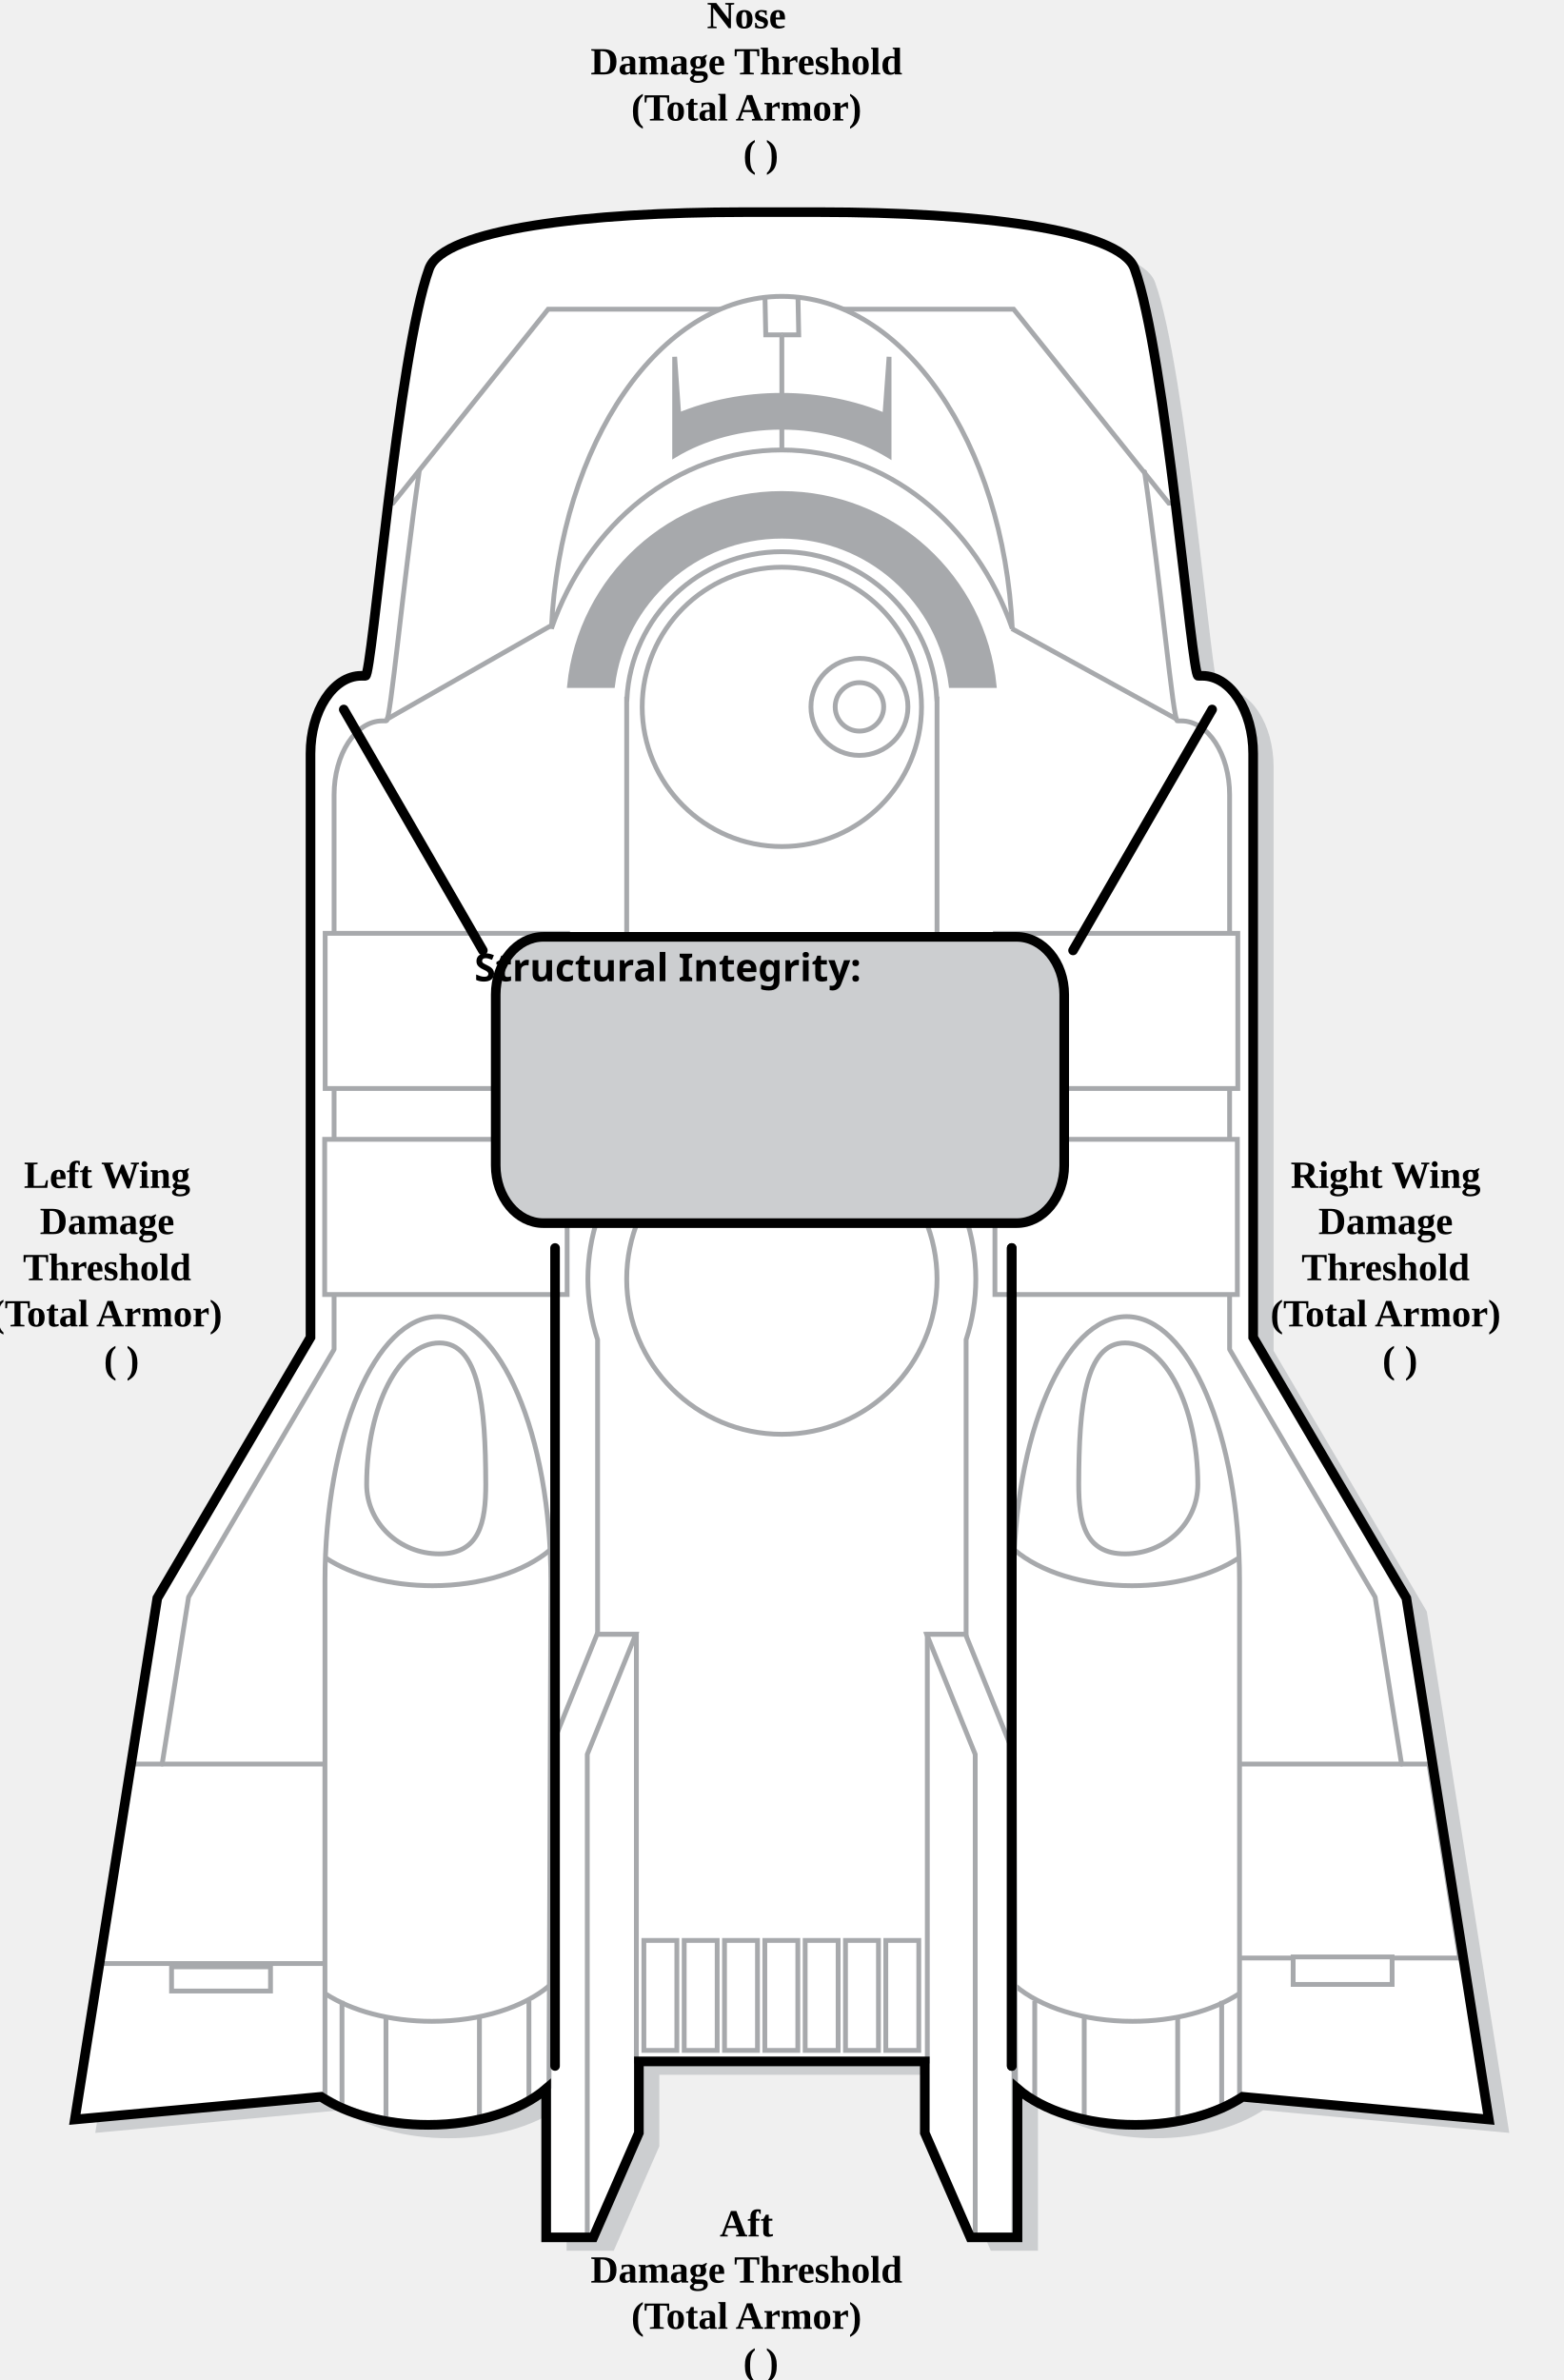
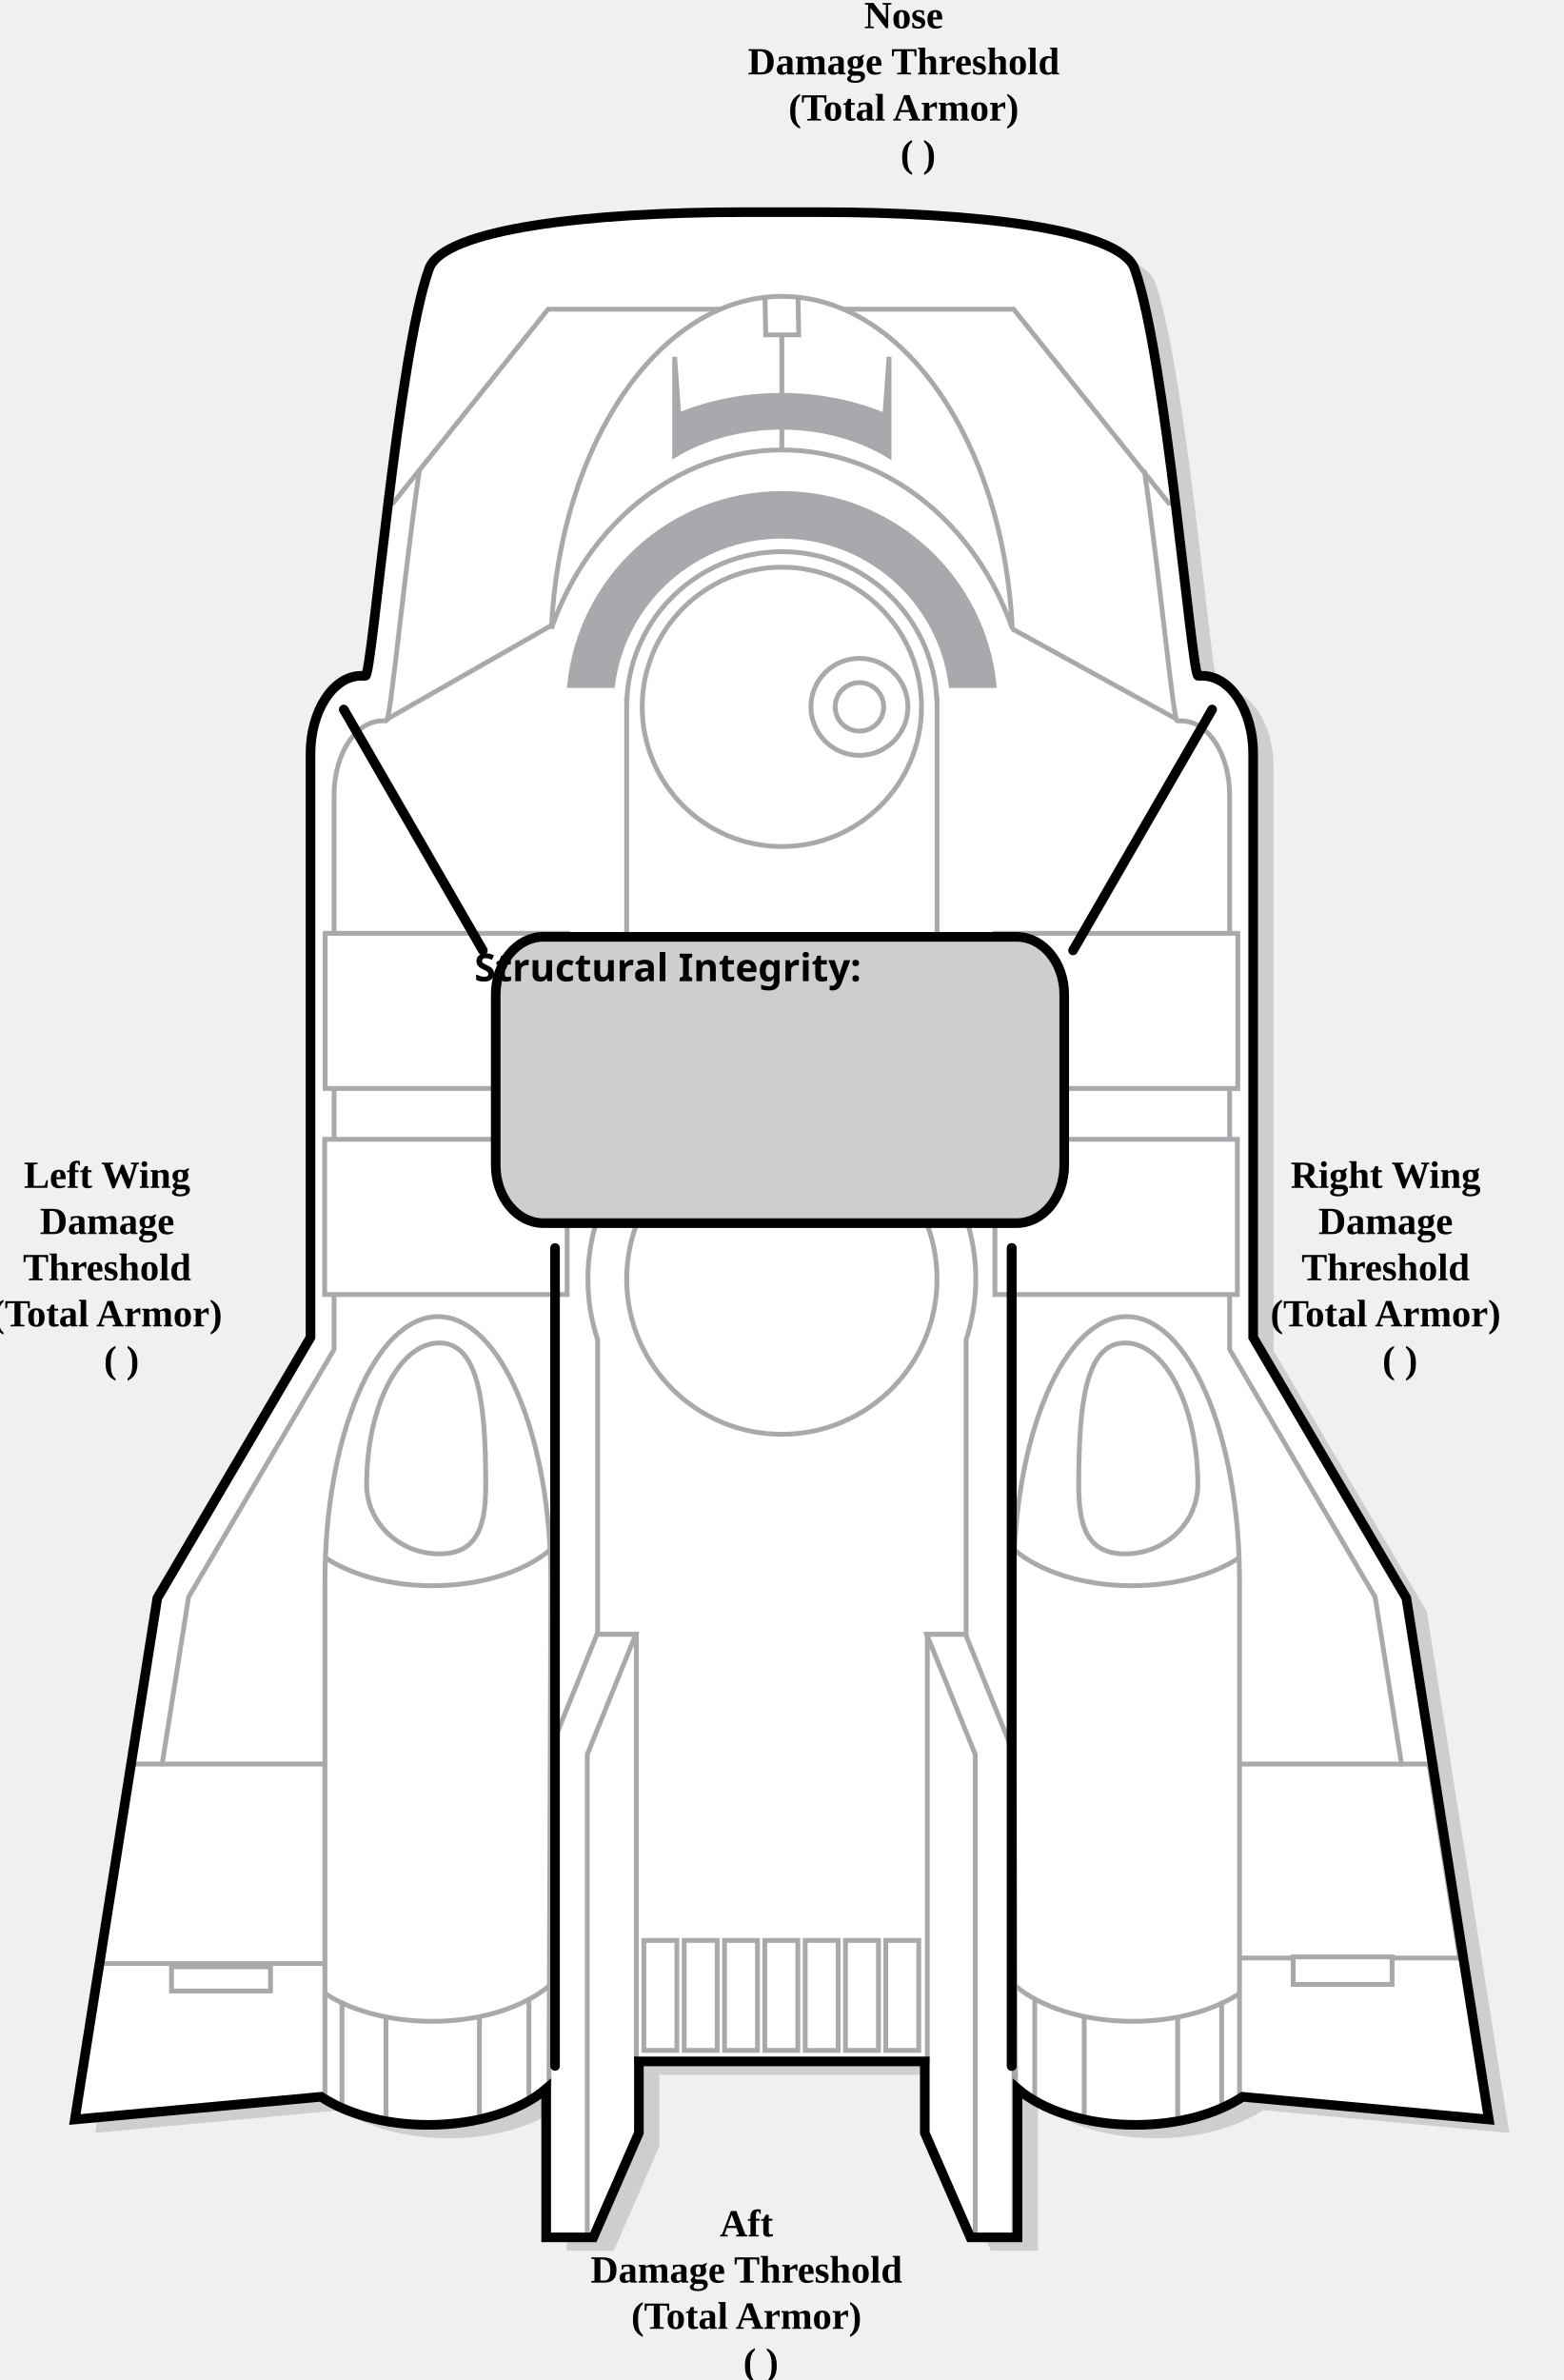
<svg xmlns="http://www.w3.org/2000/svg" version="1.0" x="0" y="0" width="314" height="478" xml:space="preserve">
  <g id="armor_diagram_dropship_aerodyne" transform="matrix(1,0,0,-1,-261.732,727.063)">
    <g id="g2394" transform="translate(548.3167,403.4123)">
      <path d="m 0,0 -30.77,52.362 v 117.223 c 0,8.643 -4.571,15.648 -10.213,15.648 h -0.85 c -1.297,0 -6.487,64.553 -12.765,81.767 -2.91,7.99 -32.006,11.343 -63.111,11.353 -2.564,10e-4 -15.46,0 -15.46,0 -31.105,-0.01 -60.205,-3.363 -63.117,-11.353 -6.276,-17.214 -11.467,-81.767 -12.765,-81.767 h -0.85 c -5.637,0 -10.21,-7.005 -10.21,-15.648 V 52.362 L -250.879,0 l -16.567,-104.718 49.452,4.557 c 5.204,-3.447 12.924,-5.634 21.548,-5.634 9.892,0 18.584,2.88 23.668,7.238 v -29.832 h 9.469 l 9.157,20.985 v 14.354 h 57.426 v -14.354 l 9.155,-20.985 h 9.469 v 29.832 c 5.084,-4.358 13.774,-7.238 23.665,-7.238 8.624,0 16.346,2.187 21.555,5.634 l 49.445,-4.557 z" style="fill:#ccced0;fill-opacity:1;fill-rule:nonzero;stroke:none" id="path2396" />
    </g>
    <g id="g2398" transform="translate(544.2098,406.1016)">
      <path d="m 0,0 -30.771,52.362 v 117.223 c 0,8.642 -4.57,15.648 -10.212,15.648 h -0.85 c -1.297,0 -6.487,64.554 -12.765,81.767 -2.91,7.989 -32.006,11.342 -63.111,11.353 -2.565,10e-4 -15.46,0 -15.46,0 -31.105,-0.011 -60.205,-3.364 -63.117,-11.353 -6.276,-17.213 -11.467,-81.767 -12.765,-81.767 h -0.85 c -5.638,0 -10.21,-7.006 -10.21,-15.648 V 52.362 L -250.879,0 l -16.567,-104.718 49.451,4.557 c 5.205,-3.447 12.925,-5.634 21.549,-5.634 9.892,0 18.584,2.88 23.668,7.238 v -29.832 h 9.469 l 9.157,20.985 v 14.354 h 57.426 v -14.354 l 9.155,-20.985 h 9.469 v 29.832 c 5.084,-4.358 13.774,-7.238 23.665,-7.238 8.624,0 16.345,2.187 21.555,5.634 l 49.444,-4.557 z" style="fill:#ffffff;fill-opacity:1;fill-rule:nonzero;stroke:none" id="path2400" />
    </g>
    <g id="g2402" transform="translate(554.9207,333.815)">
      <path d="M 0,0 H -45.134 V 38.958 H -6.165 Z" style="fill:#ffffff;fill-opacity:1;fill-rule:nonzero;stroke:none" id="path2404" />
    </g>
    <g id="g2406" transform="translate(554.9207,333.815)">
      <path d="M 0,0 H -45.134 V 38.958 H -6.165 Z" style="fill:none;stroke:#a7a9ac;stroke-width:0.966;stroke-linecap:butt;stroke-linejoin:miter;stroke-miterlimit:4;stroke-dasharray:none;stroke-opacity:1" id="path2408" />
    </g>
    <g id="g2410" transform="translate(281.8829,332.7104)">
      <path d="M 0,0 H 45.131 V 40.063 H 6.163 Z" style="fill:#ffffff;fill-opacity:1;fill-rule:nonzero;stroke:none" id="path2412" />
    </g>
    <g id="g2414" transform="translate(281.8829,332.7104)">
      <path d="M 0,0 H 45.131 V 40.063 H 6.163 Z" style="fill:none;stroke:#a7a9ac;stroke-width:0.966;stroke-linecap:butt;stroke-linejoin:miter;stroke-miterlimit:4;stroke-dasharray:none;stroke-opacity:1" id="path2416" />
    </g>
    <g id="g2418" transform="translate(384.7659,589.3804)">
      <path d="M 0,0 C 2.109,16.91 16.526,29.998 34.008,29.998 51.492,29.998 65.904,16.91 68.015,0 h 8.634 C 74.498,21.656 56.228,38.569 34.008,38.569 11.787,38.569 -6.482,21.656 -8.634,0 Z" style="fill:#a7a9ac;fill-opacity:1;fill-rule:nonzero;stroke:none" id="path2420" />
    </g>
    <g id="g2422" transform="translate(384.7659,589.3804)">
      <path d="M 0,0 C 2.109,16.91 16.526,29.998 34.008,29.998 51.492,29.998 65.904,16.91 68.015,0 h 8.634 C 74.498,21.656 56.228,38.569 34.008,38.569 11.787,38.569 -6.482,21.656 -8.634,0 Z" style="fill:none;stroke:#a7a9ac;stroke-width:0.966;stroke-linecap:butt;stroke-linejoin:miter;stroke-miterlimit:4;stroke-dasharray:none;stroke-opacity:1" id="path2424" />
    </g>
    <g id="g2426" transform="translate(418.7737,684.4385)">
      <path d="m 0,0 c -33.854,0.577 -67.689,-2.64 -70.845,-11.288 -3.123,-8.577 -5.982,-28.907 -8.224,-47.149 h 0.957 l 31.166,38.958 h 93.501 l 31.166,-38.958 h 1.345 c -2.242,18.242 -5.1,38.572 -8.228,47.149 C 67.688,-2.64 33.852,0.577 0,0 Z" style="fill:none;stroke:#a7a9ac;stroke-width:0.966;stroke-linecap:butt;stroke-linejoin:miter;stroke-miterlimit:4;stroke-dasharray:none;stroke-opacity:1" id="path2428" />
    </g>
    <g id="g2430" transform="translate(434.3584,580.226)">
      <path d="m 0,0 c -2.689,0 -4.872,2.18 -4.872,4.868 0,2.69 2.183,4.871 4.872,4.871 2.688,0 4.867,-2.181 4.867,-4.871 C 4.867,2.18 2.688,0 0,0 m 0,14.608 c -5.381,0 -9.741,-4.361 -9.741,-9.74 0,-5.377 4.36,-9.739 9.741,-9.739 5.378,0 9.738,4.362 9.738,9.739 0,5.379 -4.36,9.74 -9.738,9.74" style="fill:#ffffff;fill-opacity:1;fill-rule:nonzero;stroke:none" id="path2432" />
    </g>
    <g id="g2434" transform="translate(434.3584,580.226)">
      <path d="m 0,0 c -2.689,0 -4.872,2.18 -4.872,4.868 0,2.69 2.183,4.871 4.872,4.871 2.688,0 4.867,-2.181 4.867,-4.871 C 4.867,2.18 2.688,0 0,0 Z m 0,14.608 c -5.381,0 -9.741,-4.361 -9.741,-9.74 0,-5.377 4.36,-9.739 9.741,-9.739 5.378,0 9.738,4.362 9.738,9.739 0,5.379 -4.36,9.74 -9.738,9.74 z" style="fill:none;stroke:#a7a9ac;stroke-width:0.966;stroke-linecap:butt;stroke-linejoin:miter;stroke-miterlimit:4;stroke-dasharray:none;stroke-opacity:1" id="path2436" />
    </g>
    <g id="g2438" transform="translate(418.7737,439.0019)">
      <path d="m 0,0 c -17.212,0 -31.168,13.954 -31.168,31.167 0,17.212 13.956,31.166 31.168,31.166 17.211,0 31.168,-13.954 31.168,-31.166 C 31.168,13.954 17.211,0 0,0 m 0,174.143 c 15.491,0 28.051,-12.558 28.051,-28.05 0,-15.491 -12.56,-28.049 -28.051,-28.049 -15.491,0 -28.051,12.558 -28.051,28.049 0,15.492 12.56,28.05 28.051,28.05 M 37.009,18.999 c 1.258,3.831 1.947,7.917 1.947,12.168 0,8.77 -2.899,16.864 -7.788,23.375 v 93.11 H 31.126 C 30.315,164.141 16.687,177.261 0,177.261 c -16.69,0 -30.316,-13.12 -31.128,-29.609 h -0.04 v -93.11 c -4.892,-6.511 -7.791,-14.605 -7.791,-23.375 0,-4.251 0.691,-8.336 1.949,-12.167 v -59.175 h 7.789 v -85.708 h 58.439 v 85.708 h 7.791 z" style="fill:#ffffff;fill-opacity:1;fill-rule:nonzero;stroke:none" id="path2440" />
    </g>
    <g id="g2442" transform="translate(418.7737,439.0019)">
      <path d="m 0,0 c -17.212,0 -31.168,13.954 -31.168,31.167 0,17.212 13.956,31.166 31.168,31.166 17.211,0 31.168,-13.954 31.168,-31.166 C 31.168,13.954 17.211,0 0,0 Z m 0,174.143 c 15.491,0 28.051,-12.558 28.051,-28.05 0,-15.491 -12.56,-28.049 -28.051,-28.049 -15.491,0 -28.051,12.558 -28.051,28.049 0,15.492 12.56,28.05 28.051,28.05 z M 37.009,18.999 c 1.258,3.831 1.947,7.917 1.947,12.168 0,8.77 -2.899,16.864 -7.788,23.375 v 93.11 H 31.126 C 30.315,164.141 16.687,177.261 0,177.261 c -16.69,0 -30.316,-13.12 -31.128,-29.609 h -0.04 v -93.11 c -4.892,-6.511 -7.791,-14.605 -7.791,-23.375 0,-4.251 0.691,-8.336 1.949,-12.167 v -59.175 h 7.789 v -85.708 h 58.439 v 85.708 h 7.791 z" style="fill:none;stroke:#a7a9ac;stroke-width:0.966;stroke-linecap:butt;stroke-linejoin:miter;stroke-miterlimit:4;stroke-dasharray:none;stroke-opacity:1" id="path2444" />
    </g>
    <g id="g2446" transform="translate(372.0506,375.0858)">
      <path d="m 0,0 9.593,23.741 h 7.791 L 7.643,-0.364 V -97.396 H 0 l -0.146,-0.365 V -97.396 -0.364 0 Z" style="fill:#ffffff;fill-opacity:1;fill-rule:nonzero;stroke:none" id="path2448" />
    </g>
    <g id="g2450" transform="translate(372.0506,375.0858)">
      <path d="m 0,0 9.593,23.741 h 7.791 L 7.643,-0.364 V -97.396 H 0 l -0.146,-0.365 V -97.396 -0.364 0 Z" style="fill:none;stroke:#a7a9ac;stroke-width:0.966;stroke-linecap:butt;stroke-linejoin:miter;stroke-miterlimit:4;stroke-dasharray:none;stroke-opacity:1" id="path2452" />
    </g>
    <g id="g2454" transform="translate(465.2552,375.0858)">
      <path d="m 0,0 -9.593,23.741 h -7.79 l 9.74,-24.105 V -97.396 H 0 l 0.148,-0.365 v 0.365 97.032 l 0,0.364 z" style="fill:#ffffff;fill-opacity:1;fill-rule:nonzero;stroke:none" id="path2456" />
    </g>
    <g id="g2458" transform="translate(465.2552,375.0858)">
      <path d="m 0,0 -9.593,23.741 h -7.79 l 9.74,-24.105 V -97.396 H 0 l 0.148,-0.365 v 0.365 97.032 l 0,0.364 z" style="fill:none;stroke:#a7a9ac;stroke-width:0.966;stroke-linecap:butt;stroke-linejoin:miter;stroke-miterlimit:4;stroke-dasharray:none;stroke-opacity:1" id="path2460" />
    </g>
    <path d="M 316.068,327.184 H 296.19 v 4.863 h 19.878 z" style="fill:#ffffff;fill-opacity:1;fill-rule:nonzero;stroke:none" id="path2462" />
    <g id="g2464" transform="translate(316.0677,327.1843)">
      <path d="M 0,0 H -19.878 V 4.863 H 0 Z" style="fill:none;stroke:#a7a9ac;stroke-width:0.966;stroke-linecap:butt;stroke-linejoin:miter;stroke-miterlimit:4;stroke-dasharray:none;stroke-opacity:1" id="path2466" />
    </g>
    <path d="m 397.685,315.261 h -6.625 v 22.085 h 6.625 z" style="fill:#ffffff;fill-opacity:1;fill-rule:nonzero;stroke:none" id="path2468" />
    <g id="g2470" transform="translate(397.685,315.2611)">
      <path d="M 0,0 H -6.625 V 22.085 H 0 Z" style="fill:none;stroke:#a7a9ac;stroke-width:0.966;stroke-linecap:butt;stroke-linejoin:miter;stroke-miterlimit:4;stroke-dasharray:none;stroke-opacity:1" id="path2472" />
    </g>
    <path d="m 405.784,315.261 h -6.626 v 22.085 h 6.626 z" style="fill:#ffffff;fill-opacity:1;fill-rule:nonzero;stroke:none" id="path2474" />
    <g id="g2476" transform="translate(405.7842,315.2611)">
      <path d="M 0,0 H -6.626 V 22.085 H 0 Z" style="fill:none;stroke:#a7a9ac;stroke-width:0.966;stroke-linecap:butt;stroke-linejoin:miter;stroke-miterlimit:4;stroke-dasharray:none;stroke-opacity:1" id="path2478" />
    </g>
    <path d="m 413.88,315.261 h -6.624 v 22.085 h 6.624 z" style="fill:#ffffff;fill-opacity:1;fill-rule:nonzero;stroke:none" id="path2480" />
    <g id="g2482" transform="translate(413.8804,315.2611)">
      <path d="M 0,0 H -6.624 V 22.085 H 0 Z" style="fill:none;stroke:#a7a9ac;stroke-width:0.966;stroke-linecap:butt;stroke-linejoin:miter;stroke-miterlimit:4;stroke-dasharray:none;stroke-opacity:1" id="path2484" />
    </g>
    <path d="m 421.982,315.261 h -6.628 v 22.085 h 6.628 z" style="fill:#ffffff;fill-opacity:1;fill-rule:nonzero;stroke:none" id="path2486" />
    <g id="g2488" transform="translate(421.9815,315.2611)">
      <path d="M 0,0 H -6.628 V 22.085 H 0 Z" style="fill:none;stroke:#a7a9ac;stroke-width:0.966;stroke-linecap:butt;stroke-linejoin:miter;stroke-miterlimit:4;stroke-dasharray:none;stroke-opacity:1" id="path2490" />
    </g>
    <path d="m 430.078,315.261 h -6.625 v 22.085 h 6.625 z" style="fill:#ffffff;fill-opacity:1;fill-rule:nonzero;stroke:none" id="path2492" />
    <g id="g2494" transform="translate(430.0778,315.2611)">
      <path d="M 0,0 H -6.625 V 22.085 H 0 Z" style="fill:none;stroke:#a7a9ac;stroke-width:0.966;stroke-linecap:butt;stroke-linejoin:miter;stroke-miterlimit:4;stroke-dasharray:none;stroke-opacity:1" id="path2496" />
    </g>
    <path d="m 438.179,315.261 h -6.625 v 22.085 h 6.625 z" style="fill:#ffffff;fill-opacity:1;fill-rule:nonzero;stroke:none" id="path2498" />
    <g id="g2500" transform="translate(438.1789,315.2611)">
      <path d="M 0,0 H -6.625 V 22.085 H 0 Z" style="fill:none;stroke:#a7a9ac;stroke-width:0.966;stroke-linecap:butt;stroke-linejoin:miter;stroke-miterlimit:4;stroke-dasharray:none;stroke-opacity:1" id="path2502" />
    </g>
    <path d="m 446.276,315.261 h -6.624 v 22.085 h 6.624 z" style="fill:#ffffff;fill-opacity:1;fill-rule:nonzero;stroke:none" id="path2504" />
    <g id="g2506" transform="translate(446.2761,315.2611)">
      <path d="M 0,0 H -6.624 V 22.085 H 0 Z" style="fill:none;stroke:#a7a9ac;stroke-width:0.966;stroke-linecap:butt;stroke-linejoin:miter;stroke-miterlimit:4;stroke-dasharray:none;stroke-opacity:1" id="path2508" />
    </g>
    <g id="g2510" transform="translate(345.9296,632.3785)">
      <path d="M 0,0 C -3.307,-22.98 -5.765,-50.099 -6.584,-50.099 H -7.39 c -5.358,0 -9.702,-6.656 -9.702,-14.866 v -111.362 l -29.227,-49.742 -5.307,-33.536" style="fill:none;stroke:#a7a9ac;stroke-width:0.966;stroke-linecap:round;stroke-linejoin:round;stroke-miterlimit:4;stroke-dasharray:none;stroke-opacity:1" id="path2512" />
    </g>
    <g id="g2514" transform="translate(543.2411,372.773)">
      <path d="M 0,0 -5.304,33.536 -34.535,83.279 V 194.64 c 0,8.21 -4.343,14.867 -9.701,14.867 h -0.806 c -0.821,0 -3.271,27.051 -6.57,50.012" style="fill:none;stroke:#a7a9ac;stroke-width:0.966;stroke-linecap:round;stroke-linejoin:round;stroke-miterlimit:4;stroke-dasharray:none;stroke-opacity:1" id="path2516" />
    </g>
    <path d="m 375.644,467.072 h -48.699 v 31.167 h 48.699 z" style="fill:#ffffff;fill-opacity:1;fill-rule:nonzero;stroke:none" id="path2518" />
    <g id="g2520" transform="translate(375.644,467.0721)">
      <path d="M 0,0 H -48.699 V 31.167 H 0 Z" style="fill:none;stroke:#a7a9ac;stroke-width:0.966;stroke-linecap:butt;stroke-linejoin:miter;stroke-miterlimit:4;stroke-dasharray:none;stroke-opacity:1" id="path2522" />
    </g>
    <path d="M 375.739,539.615 H 327.042 V 508.45 h 48.697 z" style="fill:#ffffff;fill-opacity:1;fill-rule:nonzero;stroke:none" id="path2524" />
    <g id="g2526" transform="translate(375.7386,539.6147)">
      <path d="M 0,0 H -48.697 V -31.165 H 0 Z" style="fill:none;stroke:#a7a9ac;stroke-width:0.966;stroke-linecap:butt;stroke-linejoin:miter;stroke-miterlimit:4;stroke-dasharray:none;stroke-opacity:1" id="path2528" />
    </g>
    <path d="M 510.265,467.072 H 461.57 v 31.167 h 48.695 z" style="fill:#ffffff;fill-opacity:1;fill-rule:nonzero;stroke:none" id="path2530" />
    <g id="g2532" transform="translate(510.2646,467.0721)">
      <path d="M 0,0 H -48.695 V 31.167 H 0 Z" style="fill:none;stroke:#a7a9ac;stroke-width:0.966;stroke-linecap:butt;stroke-linejoin:miter;stroke-miterlimit:4;stroke-dasharray:none;stroke-opacity:1" id="path2534" />
    </g>
    <path d="M 510.357,539.615 H 461.662 V 508.45 h 48.695 z" style="fill:#ffffff;fill-opacity:1;fill-rule:nonzero;stroke:none" id="path2536" />
    <g id="g2538" transform="translate(510.3574,539.6147)">
      <path d="M 0,0 H -48.695 V -31.165 H 0 Z" style="fill:none;stroke:#a7a9ac;stroke-width:0.966;stroke-linecap:butt;stroke-linejoin:miter;stroke-miterlimit:4;stroke-dasharray:none;stroke-opacity:1" id="path2540" />
    </g>
    <g id="g2542" transform="translate(372.2978,601.3483)">
      <path d="M 0,0 -33.041,-18.84" style="fill:#ffffff;fill-opacity:1;fill-rule:nonzero;stroke:#a7a9ac;stroke-width:0.966;stroke-linecap:butt;stroke-linejoin:miter;stroke-miterlimit:4;stroke-dasharray:none;stroke-opacity:1" id="path2544" />
    </g>
    <g id="g2546" transform="translate(464.9552,600.8148)">
      <path d="M 0,0 33.325,-18.307" style="fill:#ffffff;fill-opacity:1;fill-rule:nonzero;stroke:#a7a9ac;stroke-width:0.966;stroke-linecap:butt;stroke-linejoin:miter;stroke-miterlimit:4;stroke-dasharray:none;stroke-opacity:1" id="path2548" />
    </g>
    <g id="g2550" transform="translate(335.3773,428.9368)">
      <path d="m 0,0 c 0,0.024 0.003,0.046 0.003,0.071 0.039,15.666 6.565,28.341 14.607,28.341 8.041,0 9.27,-12.605 9.313,-28.271 0,-0.024 0.003,-0.046 0.003,-0.071 0,-7.707 -1.248,-14.024 -9.316,-14.024 C 6.54,-13.954 0,-7.706 0,0 m -8.374,-19.478 v -0.002 -103.349 c 5.204,-3.365 12.821,-5.493 21.327,-5.493 9.89,0 18.584,2.877 23.669,7.238 L 37.01,-19.48 v 0.002 C 37.01,9.89 26.851,33.699 14.317,33.699 1.783,33.699 -8.374,9.89 -8.374,-19.478" style="fill:#ffffff;fill-opacity:1;fill-rule:nonzero;stroke:none" id="path2552" />
    </g>
    <g id="g2554" transform="translate(335.3773,428.9368)">
      <path d="m 0,0 c 0,0.024 0.003,0.046 0.003,0.071 0.039,15.666 6.565,28.341 14.607,28.341 8.041,0 9.27,-12.605 9.313,-28.271 0,-0.024 0.003,-0.046 0.003,-0.071 0,-7.707 -1.248,-14.024 -9.316,-14.024 C 6.54,-13.954 0,-7.706 0,0 Z m -8.374,-19.478 v -0.002 -103.349 c 5.204,-3.365 12.821,-5.493 21.327,-5.493 9.89,0 18.584,2.877 23.669,7.238 L 37.01,-19.48 v 0.002 C 37.01,9.89 26.851,33.699 14.317,33.699 1.783,33.699 -8.374,9.89 -8.374,-19.478 Z" style="fill:none;stroke:#a7a9ac;stroke-width:0.966;stroke-linecap:butt;stroke-linejoin:miter;stroke-miterlimit:4;stroke-dasharray:none;stroke-opacity:1" id="path2556" />
    </g>
    <g id="g2558" transform="translate(372.078,328.2657)">
      <path d="m 0,0 c -5.097,-4.32 -13.744,-7.167 -23.583,-7.167 -8.504,0 -16.123,2.128 -21.329,5.492" style="fill:none;stroke:#a7a9ac;stroke-width:0.966;stroke-linecap:butt;stroke-linejoin:miter;stroke-miterlimit:4;stroke-dasharray:none;stroke-opacity:1" id="path2560" />
    </g>
    <g id="g2562" transform="translate(372.1865,415.754)">
      <path d="m 0,0 c -5.098,-4.319 -13.747,-7.166 -23.582,-7.166 -8.502,0 -16.124,2.128 -21.329,5.493" style="fill:none;stroke:#a7a9ac;stroke-width:0.966;stroke-linecap:butt;stroke-linejoin:miter;stroke-miterlimit:4;stroke-dasharray:none;stroke-opacity:1" id="path2564" />
    </g>
    <g id="g2566" transform="translate(339.2569,302.0089)">
      <path d="M 0,0 V 19.88" style="fill:none;stroke:#a7a9ac;stroke-width:0.966;stroke-linecap:butt;stroke-linejoin:miter;stroke-miterlimit:4;stroke-dasharray:none;stroke-opacity:1" id="path2568" />
    </g>
    <g id="g2570" transform="translate(358.0298,302.0089)">
      <path d="M 0,0 V 19.878" style="fill:none;stroke:#a7a9ac;stroke-width:0.966;stroke-linecap:butt;stroke-linejoin:miter;stroke-miterlimit:4;stroke-dasharray:none;stroke-opacity:1" id="path2572" />
    </g>
    <g id="g2574" transform="translate(330.425,304.216)">
      <path d="M 0,0 V 20.983" style="fill:none;stroke:#a7a9ac;stroke-width:0.966;stroke-linecap:butt;stroke-linejoin:miter;stroke-miterlimit:4;stroke-dasharray:none;stroke-opacity:1" id="path2576" />
    </g>
    <g id="g2578" transform="translate(367.971,305.3225)">
      <path d="M 0,0 V 19.876" style="fill:none;stroke:#a7a9ac;stroke-width:0.966;stroke-linecap:butt;stroke-linejoin:miter;stroke-miterlimit:4;stroke-dasharray:none;stroke-opacity:1" id="path2580" />
    </g>
    <g id="g2582" transform="translate(487.7164,414.9829)">
      <path d="m 0,0 c -8.067,0 -9.314,6.317 -9.314,14.024 0,0.024 0.002,0.046 0.002,0.071 0.04,15.666 1.27,28.272 9.312,28.272 8.042,0 14.57,-12.677 14.608,-28.341 0,-0.025 0.002,-0.047 0.002,-0.073 C 14.61,6.247 8.069,0 0,0 M 0.295,47.652 C -12.24,47.652 -22.4,23.843 -22.4,-5.523 v -0.003 l 0.39,-101.605 c 5.083,-4.359 13.776,-7.237 23.668,-7.237 8.503,0 16.123,2.127 21.33,5.494 v 103.348 0.003 c 0,29.366 -10.162,53.175 -22.693,53.175" style="fill:#ffffff;fill-opacity:1;fill-rule:nonzero;stroke:none" id="path2584" />
    </g>
    <g id="g2586" transform="translate(487.7164,414.9829)">
      <path d="m 0,0 c -8.067,0 -9.314,6.317 -9.314,14.024 0,0.024 0.002,0.046 0.002,0.071 0.04,15.666 1.27,28.272 9.312,28.272 8.042,0 14.57,-12.677 14.608,-28.341 0,-0.025 0.002,-0.047 0.002,-0.073 C 14.61,6.247 8.069,0 0,0 Z M 0.295,47.652 C -12.24,47.652 -22.4,23.843 -22.4,-5.523 v -0.003 l 0.39,-101.605 c 5.083,-4.359 13.776,-7.237 23.668,-7.237 8.503,0 16.123,2.127 21.33,5.494 v 103.348 0.003 c 0,29.366 -10.162,53.175 -22.693,53.175 z" style="fill:none;stroke:#a7a9ac;stroke-width:0.966;stroke-linecap:butt;stroke-linejoin:miter;stroke-miterlimit:4;stroke-dasharray:none;stroke-opacity:1" id="path2588" />
    </g>
    <g id="g2590" transform="translate(465.6287,328.2657)">
      <path d="m 0,0 c 5.094,-4.32 13.742,-7.167 23.578,-7.167 8.508,0 16.126,2.128 21.329,5.492" style="fill:none;stroke:#a7a9ac;stroke-width:0.966;stroke-linecap:butt;stroke-linejoin:miter;stroke-miterlimit:4;stroke-dasharray:none;stroke-opacity:1" id="path2592" />
    </g>
    <g id="g2594" transform="translate(465.5175,415.754)">
      <path d="m 0,0 c 5.099,-4.319 13.745,-7.166 23.583,-7.166 8.501,0 16.125,2.128 21.331,5.493" style="fill:none;stroke:#a7a9ac;stroke-width:0.966;stroke-linecap:butt;stroke-linejoin:miter;stroke-miterlimit:4;stroke-dasharray:none;stroke-opacity:1" id="path2596" />
    </g>
    <g id="g2598" transform="translate(498.28,302.0089)">
      <path d="M 0,0 V 19.88" style="fill:none;stroke:#a7a9ac;stroke-width:0.966;stroke-linecap:butt;stroke-linejoin:miter;stroke-miterlimit:4;stroke-dasharray:none;stroke-opacity:1" id="path2600" />
    </g>
    <g id="g2602" transform="translate(479.5071,302.0089)">
      <path d="M 0,0 V 19.878" style="fill:none;stroke:#a7a9ac;stroke-width:0.966;stroke-linecap:butt;stroke-linejoin:miter;stroke-miterlimit:4;stroke-dasharray:none;stroke-opacity:1" id="path2604" />
    </g>
    <g id="g2606" transform="translate(507.1165,304.216)">
      <path d="M 0,0 V 20.983" style="fill:none;stroke:#a7a9ac;stroke-width:0.966;stroke-linecap:butt;stroke-linejoin:miter;stroke-miterlimit:4;stroke-dasharray:none;stroke-opacity:1" id="path2608" />
    </g>
    <g id="g2610" transform="translate(469.5678,305.3225)">
      <path d="M 0,0 V 19.876" style="fill:none;stroke:#a7a9ac;stroke-width:0.966;stroke-linecap:butt;stroke-linejoin:miter;stroke-miterlimit:4;stroke-dasharray:none;stroke-opacity:1" id="path2612" />
    </g>
    <g id="g2614" transform="translate(544.2098,406.1016)">
      <path d="m 0,0 -30.771,52.362 v 117.223 c 0,8.642 -4.57,15.648 -10.212,15.648 h -0.85 c -1.297,0 -6.487,64.554 -12.765,81.767 -2.91,7.989 -32.006,11.342 -63.111,11.353 -2.565,10e-4 -15.46,0 -15.46,0 -31.105,-0.011 -60.205,-3.364 -63.117,-11.353 -6.276,-17.213 -11.467,-81.767 -12.765,-81.767 h -0.85 c -5.638,0 -10.21,-7.006 -10.21,-15.648 V 52.362 L -250.879,0 l -16.567,-104.718 49.451,4.557 c 5.205,-3.447 12.925,-5.634 21.549,-5.634 9.892,0 18.584,2.88 23.668,7.238 v -29.832 h 9.469 l 9.157,20.985 v 14.354 h 57.426 v -14.354 l 9.155,-20.985 h 9.469 v 29.832 c 5.084,-4.358 13.774,-7.238 23.665,-7.238 8.624,0 16.345,2.187 21.555,5.634 l 49.444,-4.557 z" style="fill:none;stroke:#000000;stroke-width:1.932;stroke-linecap:butt;stroke-linejoin:miter;stroke-miterlimit:4;stroke-dasharray:none;stroke-opacity:1" id="path2616" />
    </g>
    <g id="g2618" transform="translate(418.7737,636.6916)">
      <path d="M 0,0 C 21.039,0 39.019,-14.871 46.287,-35.877 44.54,1.425 24.493,30.849 0,30.849 -24.495,30.849 -44.54,1.424 -46.289,-35.879 -39.019,-14.873 -21.043,0 0,0" style="fill:#ffffff;fill-opacity:1;fill-rule:nonzero;stroke:none" id="path2620" />
    </g>
    <g id="g2622" transform="translate(418.7737,636.6916)">
      <path d="M 0,0 C 21.039,0 39.019,-14.871 46.287,-35.877 44.54,1.425 24.493,30.849 0,30.849 -24.495,30.849 -44.54,1.424 -46.289,-35.879 -39.019,-14.873 -21.043,0 0,0 Z" style="fill:none;stroke:#a7a9ac;stroke-width:0.966;stroke-linecap:butt;stroke-linejoin:miter;stroke-miterlimit:4;stroke-dasharray:none;stroke-opacity:1" id="path2624" />
    </g>
    <g id="g2626" transform="translate(418.7737,636.6916)">
      <path d="M 0,0 -0.002,23.12 -3.234,23.119 -3.391,30.85" style="fill:#ffffff;fill-opacity:1;fill-rule:nonzero;stroke:#a7a9ac;stroke-width:0.966;stroke-linecap:butt;stroke-linejoin:miter;stroke-miterlimit:4;stroke-dasharray:none;stroke-opacity:1" id="path2628" />
    </g>
    <g id="g2630" transform="translate(422.0081,667.5422)">
      <path d="M 0,0 0.156,-7.73 H -3.236" style="fill:#ffffff;fill-opacity:1;fill-rule:nonzero;stroke:#a7a9ac;stroke-width:0.966;stroke-linecap:butt;stroke-linejoin:miter;stroke-miterlimit:4;stroke-dasharray:none;stroke-opacity:1" id="path2632" />
    </g>
    <g id="g2634" transform="translate(439.4643,643.6251)">
      <path d="m 0,0 c -6.157,2.562 -13.236,4.038 -20.785,4.038 -7.476,0 -14.488,-1.447 -20.605,-3.961 l -0.835,11.692 V -0.258 -3.692 -7.999 c 5.867,3.524 13.324,5.634 21.44,5.634 8.203,0 15.731,-2.154 21.628,-5.745 v 4.418 3.35 12.111 z" style="fill:#a7a9ac;fill-opacity:1;fill-rule:nonzero;stroke:none" id="path2636" />
    </g>
    <g id="g2638" transform="translate(439.4643,643.6251)">
      <path d="m 0,0 c -6.157,2.562 -13.236,4.038 -20.785,4.038 -7.476,0 -14.488,-1.447 -20.605,-3.961 l -0.835,11.692 V -0.258 -3.692 -7.999 c 5.867,3.524 13.324,5.634 21.44,5.634 8.203,0 15.731,-2.154 21.628,-5.745 v 4.418 3.35 12.111 z" style="fill:none;stroke:#a7a9ac;stroke-width:0.966;stroke-linecap:butt;stroke-linejoin:miter;stroke-miterlimit:4;stroke-dasharray:none;stroke-opacity:1" id="path2640" />
    </g>
    <path d="m 541.35,328.512 h -19.878 v 5.52 h 19.878 z" style="fill:#ffffff;fill-opacity:1;fill-rule:nonzero;stroke:none" id="path2642" />
    <g id="g2644" transform="translate(541.3495,328.5124)">
      <path d="M 0,0 H -19.878 V 5.52 H 0 Z" style="fill:none;stroke:#a7a9ac;stroke-width:0.966;stroke-linecap:butt;stroke-linejoin:miter;stroke-miterlimit:4;stroke-dasharray:none;stroke-opacity:1" id="path2646" />
    </g>
    <g id="g2720" transform="translate(373.2184,476.4144)">
      <path d="M 0,0 V -164.281" style="fill:none;stroke:#000000;stroke-width:1.932;stroke-linecap:round;stroke-linejoin:miter;stroke-miterlimit:4;stroke-dasharray:none;stroke-opacity:1" id="path2722" />
    </g>
    <g id="g2724" transform="translate(464.942,476.4144)">
      <path d="M 0,0 V -164.281" style="fill:none;stroke:#000000;stroke-width:1.932;stroke-linecap:round;stroke-linejoin:miter;stroke-miterlimit:4;stroke-dasharray:none;stroke-opacity:1" id="path2726" />
    </g>
    <g id="g2728" transform="translate(464.942,476.4144)">
      <path d="M 0,0 V -164.281" style="fill:none;stroke:#000000;stroke-width:1.932;stroke-linecap:round;stroke-linejoin:miter;stroke-miterlimit:4;stroke-dasharray:none;stroke-opacity:1" id="path2730" />
    </g>
    <g id="g2732" transform="translate(358.7147,536.1809)">
      <path d="M 0,0 -27.935,48.385" style="fill:none;stroke:#000000;stroke-width:1.932;stroke-linecap:round;stroke-linejoin:miter;stroke-miterlimit:4;stroke-dasharray:none;stroke-opacity:1" id="path2734" />
    </g>
    <g id="g2736" transform="translate(477.263,536.1809)">
      <path d="M 0,0 27.935,48.385" style="fill:none;stroke:#000000;stroke-width:1.932;stroke-linecap:round;stroke-linejoin:miter;stroke-miterlimit:4;stroke-dasharray:none;stroke-opacity:1" id="path2738" />
    </g>
    <g id="g13932" transform="translate(475.4887,493)">
      <path d="m 0,0 c 0,-6.402 -4.284,-11.591 -9.568,-11.591 h -95.05 c -5.285,0 -9.569,5.189 -9.569,11.591 v 34.317 c 0,6.401 4.284,11.591 9.569,11.591 h 95.05 C -4.284,45.908 0,40.718 0,34.317 Z" style="fill:#ccced0;fill-opacity:1;fill-rule:nonzero;stroke:none" id="path13934" />
    </g>
    <g id="g13936" transform="translate(475.4887,493)">
      <path d="m 0,0 c 0,-6.402 -4.284,-11.591 -9.568,-11.591 h -95.05 c -5.285,0 -9.569,5.189 -9.569,11.591 v 34.317 c 0,6.401 4.284,11.591 9.569,11.591 h 95.05 C -4.284,45.908 0,40.718 0,34.317 Z" style="fill:none;stroke:#000000;stroke-width:1.932;stroke-linecap:butt;stroke-linejoin:miter;stroke-miterlimit:4;stroke-dasharray:none;stroke-opacity:1" id="path13938" />
    </g>
    <text transform="matrix(1,0,0,-1,402.8881,530)" style="font-variant:normal;font-weight:bold;font-stretch:normal;font-size:7.727px;font-family:Eurostile;writing-mode:lr-tb;fill:#000000;fill-opacity:1;fill-rule:nonzero;stroke:none" text-anchor="middle" textLength="66" lengthAdjust="spacingAndGlyphs">
      <tspan x="0" y="0">Structural Integrity:</tspan>
      <tspan x="70" y="0" id="textSI" />
    </text>
-     <text transform="matrix(1,0,0,-1,418.42, 721.4)" style="font-variant:normal;font-weight:bold;font-stretch:normal;font-size:7.727px;;writing-mode:lr-tb;fill:#000000;fill-opacity:1;fill-rule:nonzero;stroke:none" text-anchor="middle" id="text3140">
+     <text transform="matrix(1,0,0,-1,450,721.4)" style="font-variant:normal;font-weight:bold;font-stretch:normal;font-size:7.727px;;writing-mode:lr-tb;fill:#000000;fill-opacity:1;fill-rule:nonzero;stroke:none" text-anchor="middle" id="text3140">
      <tspan x="0" y="0" id="tspan3126">Nose</tspan>
      <tspan x="0" y="9.273" id="tspan3128">Damage Threshold</tspan>
      <tspan x="0" y="18.546" id="tspan3128">(Total Armor)</tspan>
      <tspan x="0" y="27.818" id="textArmor_NOS"> ( )</tspan>
    </text>
    <text transform="matrix(1,0,0,-1,546.8,488.49)" style="font-variant:normal;font-weight:bold;font-stretch:normal;font-size:7.727px;;writing-mode:lr-tb;fill:#000000;fill-opacity:1;fill-rule:nonzero;stroke:none" text-anchor="middle" id="text3140">
      <tspan x="0" y="0" id="tspan3132">Right Wing</tspan>
      <tspan x="0" y="9.273" id="tspan3134">Damage</tspan>
      <tspan x="0" y="18.546" id="tspan3134">Threshold</tspan>
      <tspan x="0" y="27.818" id="tspan3172">(Total Armor)</tspan>
      <tspan x="0" y="37.091" id="textArmor_RS"> ( )</tspan>
    </text>
    <text transform="matrix(1,0,0,-1,418.42,277.9)" style="font-variant:normal;font-weight:bold;font-stretch:normal;font-size:7.727px;;writing-mode:lr-tb;fill:#000000;fill-opacity:1;fill-rule:nonzero;stroke:none" text-anchor="middle" id="text3158">
      <tspan x="0" y="0" id="tspan3126">Aft</tspan>
      <tspan x="0" y="9.273" id="tspan3128">Damage Threshold</tspan>
      <tspan x="0" y="18.546" id="tspan3128">(Total Armor)</tspan>
      <tspan x="0" y="27.818" id="textArmor_AFT"> ( )</tspan>
    </text>
    <text transform="matrix(1,0,0,-1,290,488.49)" style="font-variant:normal;font-weight:bold;font-stretch:normal;font-size:7.727px;;fill:#000000;fill-opacity:1;fill-rule:nonzero;stroke:none" text-anchor="middle" id="text3176">
      <tspan x="0" y="0" id="tspan3132">Left Wing</tspan>
      <tspan x="0" y="9.273" id="tspan3134">Damage</tspan>
      <tspan x="0" y="18.546" id="tspan3134">Threshold</tspan>
      <tspan x="0" y="27.818" id="tspan3172">(Total Armor)</tspan>
      <tspan x="0" y="37.091" id="textArmor_LS"> ( )</tspan>
    </text>
  </g>
  <g fill="none" id="armorPips">
    <g id="armorPipsNOS" transform="translate(156.7,47.5)">
      <rect x="-53.8" width="107.6" y="0" height="6.8" id="armorNOSRow00" />
      <rect x="-69.3" width="138.6" y="6.8" height="6.8" id="armorNOSRow01" />
      <rect x="-71.6" width="143.2" y="15.6" height="6.8" id="armorNOSRow02" />
      <rect x="-73" width="146" y="20.4" height="6.8" id="armorNOSRow03" />
      <rect x="-73.5" width="147" y="27.2" height="6.8" id="armorNOSRow04" />
      <rect x="-74.3" width="148.6" y="34.0" height="6.8" id="armorNOSRow05" />
      <rect x="-76.2" width="152.4" y="40.8" height="6.8" id="armorNOSRow06" />
      <rect x="-77.3" width="154.6" y="47.6" height="6.8" id="armorNOSRow07" />
      <rect x="-78.3" width="156.6" y="54.4" height="6.8" id="armorNOSRow08" />
      <rect x="-78.9" width="157.8" y="61.2" height="6.8" id="armorNOSRow09" />
      <rect x="-79.5" width="159" y="68.0" height="6.8" id="armorNOSRow10" />
      <rect x="-80.3" width="160.6" y="74.8" height="6.8" id="armorNOSRow11" />
      <rect x="-82.4" width="164.8" y="81.4" height="6.8" id="armorNOSRow12" />
      <rect x="-82.1" width="184.2" y="88.2" height="6.8" id="armorNOSRow13" />
      <rect x="-78.8" width="157.6" y="95" height="6.8" id="armorNOSRow14" />
      <rect x="-75.6" width="151.2" y="101.8" height="6.8" id="armorNOSRow15" />
      <rect x="-72.3" width="144.6" y="108.6" height="6.8" id="armorNOSRow16" />
      <rect x="-69" width="138" y="115.6" height="6.8" id="armorNOSRow17" />
      <rect x="-65.8" width="131.6" y="122.4" height="6.8" id="armorNOSRow18" />
      <rect x="-62.5" width="125" y="129.2" height="6.8" id="armorNOSRow19" />
    </g>
    <g id="armorPipsRS" transform="translate(205.42,155)">
      <rect x="32.5" width="8.9" y="0" height="6.8" id="armorRSRow00" />
      <rect x="28.5" width="12.9" y="6.8" height="6.8" id="armorRSRow01" />
      <rect x="24.5" width="16.9" y="15.6" height="6.8" id="armorRSRow02" />
      <rect x="20.5" width="20.9" y="20.4" height="6.8" id="armorRSRow03" />
      <rect x="16.5" width="24.9" y="27.2" height="6.8" id="armorRSRow04" />
      <rect x="12.5" width="28.9" y="34.0" height="6.8" id="armorRSRow05" />
      <rect x="10.4" width="31" y="40.8" height="6.8" id="armorRSRow06" />
      <rect x="10.4" width="31" y="47.6" height="6.8" id="armorRSRow07" />
      <rect x="10.4" width="31" y="54.4" height="6.8" id="armorRSRow08" />
      <rect x="10.4" width="31" y="61.2" height="6.8" id="armorRSRow09" />
      <rect x="10.4" width="31" y="68" height="6.8" id="armorRSRow10" />
      <rect x="10.4" width="31" y="74.8" height="6.8" id="armorRSRow11" />
      <rect x="10.4" width="31" y="81.6" height="6.8" id="armorRSRow12" />
      <rect x="5.4" width="36" y="88.4" height="6.8" id="armorRSRow13" />
      <rect x="0" width="41.4" y="95.2" height="6.8" id="armorRSRow14" />
      <rect x="0" width="41.4" y="102" height="6.8" id="armorRSRow15" />
      <rect x="0" width="41.4" y="108.8" height="6.8" id="armorRSRow16" />
      <rect x="0" width="45.3" y="115.6" height="6.8" id="armorRSRow17" />
      <rect x="0" width="49.4" y="122.4" height="6.8" id="armorRSRow18" />
      <rect x="0" width="53.5" y="129.2" height="6.8" id="armorRSRow19" />
      <rect x="0" width="57.6" y="136" height="6.8" id="armorRSRow20" />
      <rect x="0" width="61.6" y="142.8" height="6.8" id="armorRSRow21" />
      <rect x="0" width="65.7" y="149.6" height="6.8" id="armorRSRow22" />
      <rect x="0" width="69.8" y="156.4" height="6.8" id="armorRSRow23" />
      <rect x="0" width="73.9" y="163.2" height="6.8" id="armorRSRow24" />
      <rect x="0" width="75.7" y="170" height="6.8" id="armorRSRow25" />
      <rect x="0" width="76.8" y="176.8" height="6.8" id="armorRSRow26" />
      <rect x="0" width="77.8" y="183.6" height="6.8" id="armorRSRow27" />
      <rect x="0" width="78.9" y="190.4" height="6.8" id="armorRSRow28" />
      <rect x="0" width="79.9" y="197.2" height="6.8" id="armorRSRow29" />
      <rect x="0" width="81" y="204" height="6.8" id="armorRSRow30" />
      <rect x="0" width="82.1" y="210.8" height="6.8" id="armorRSRow31" />
      <rect x="0" width="83.1" y="217.6" height="6.8" id="armorRSRow32" />
      <rect x="0" width="84.2" y="224.4" height="6.8" id="armorRSRow33" />
      <rect x="0" width="85.2" y="231.2" height="6.8" id="armorRSRow34" />
      <rect x="0" width="86.3" y="238" height="6.8" id="armorRSRow35" />
      <rect x="0" width="87.3" y="244.8" height="6.8" id="armorRSRow36" />
      <rect x="0" width="88.3" y="251.6" height="6.8" id="armorRSRow37" />
    </g>
    <g id="armorPipsLS" transform="matrix(-1,0,0,1,107.98,155)">
      <rect x="32.5" width="8.9" y="0" height="6.8" id="armorLSRow00" />
      <rect x="28.5" width="12.9" y="6.8" height="6.8" id="armorLSRow01" />
      <rect x="24.5" width="16.9" y="15.6" height="6.8" id="armorLSRow02" />
      <rect x="20.5" width="20.9" y="20.4" height="6.8" id="armorLSRow03" />
      <rect x="16.5" width="24.9" y="27.2" height="6.8" id="armorLSRow04" />
      <rect x="12.5" width="28.9" y="34.0" height="6.8" id="armorLSRow05" />
      <rect x="10.4" width="31" y="40.8" height="6.8" id="armorLSRow06" />
      <rect x="10.4" width="31" y="47.6" height="6.8" id="armorLSRow07" />
      <rect x="10.4" width="31" y="54.4" height="6.8" id="armorLSRow08" />
      <rect x="10.4" width="31" y="61.2" height="6.8" id="armorLSRow09" />
      <rect x="10.4" width="31" y="68" height="6.8" id="armorLSRow10" />
      <rect x="10.4" width="31" y="74.8" height="6.8" id="armorLSRow11" />
      <rect x="10.4" width="31" y="81.6" height="6.8" id="armorLSRow12" />
      <rect x="5.4" width="36" y="88.4" height="6.8" id="armorLSRow13" />
      <rect x="0" width="41.4" y="95.2" height="6.8" id="armorLSRow14" />
      <rect x="0" width="41.4" y="102" height="6.8" id="armorLSRow15" />
      <rect x="0" width="41.4" y="108.8" height="6.8" id="armorLSRow16" />
      <rect x="0" width="45.3" y="115.6" height="6.8" id="armorLSRow17" />
      <rect x="0" width="49.4" y="122.4" height="6.8" id="armorLSRow18" />
      <rect x="0" width="53.5" y="129.2" height="6.8" id="armorLSRow19" />
      <rect x="0" width="57.6" y="136" height="6.8" id="armorLSRow20" />
      <rect x="0" width="61.6" y="142.8" height="6.8" id="armorLSRow21" />
      <rect x="0" width="65.7" y="149.6" height="6.8" id="armorLSRow22" />
      <rect x="0" width="69.8" y="156.4" height="6.8" id="armorLSRow23" />
      <rect x="0" width="73.9" y="163.2" height="6.8" id="armorLSRow24" />
      <rect x="0" width="75.7" y="170" height="6.8" id="armorLSRow25" />
      <rect x="0" width="76.8" y="176.8" height="6.8" id="armorLSRow26" />
      <rect x="0" width="77.8" y="183.6" height="6.8" id="armorLSRow27" />
      <rect x="0" width="78.9" y="190.4" height="6.8" id="armorLSRow28" />
      <rect x="0" width="79.9" y="197.2" height="6.8" id="armorLSRow29" />
      <rect x="0" width="81" y="204" height="6.8" id="armorLSRow30" />
      <rect x="0" width="82.1" y="210.8" height="6.8" id="armorLSRow31" />
      <rect x="0" width="83.1" y="217.6" height="6.8" id="armorLSRow32" />
      <rect x="0" width="84.2" y="224.4" height="6.8" id="armorLSRow33" />
      <rect x="0" width="85.2" y="231.2" height="6.8" id="armorLSRow34" />
      <rect x="0" width="86.3" y="238" height="6.8" id="armorLSRow35" />
      <rect x="0" width="87.3" y="244.8" height="6.8" id="armorLSRow36" />
      <rect x="0" width="88.3" y="251.6" height="6.8" id="armorLSRow37" />
    </g>
    <g id="armorPipsAFT" transform="translate(156.7,224.08)">
      <rect x="-42" width="84" y="0" height="6.8" id="armorAFTRow00" />
      <rect x="-42" width="84" y="149.6" height="6.8" id="armorAFTRow01" />
    </g>
  </g>
  <g fill="none" id="structurePips">
    <g id="siPips" transform="translate(156.7,200)">
      <rect x="-54" width="108" y="0" height="5.6" id="structurePipsFR00" />
      <rect x="-54" width="108" y="5.6" height="33.6" id="structurePipsFR01" />
    </g>
  </g>
</svg>
